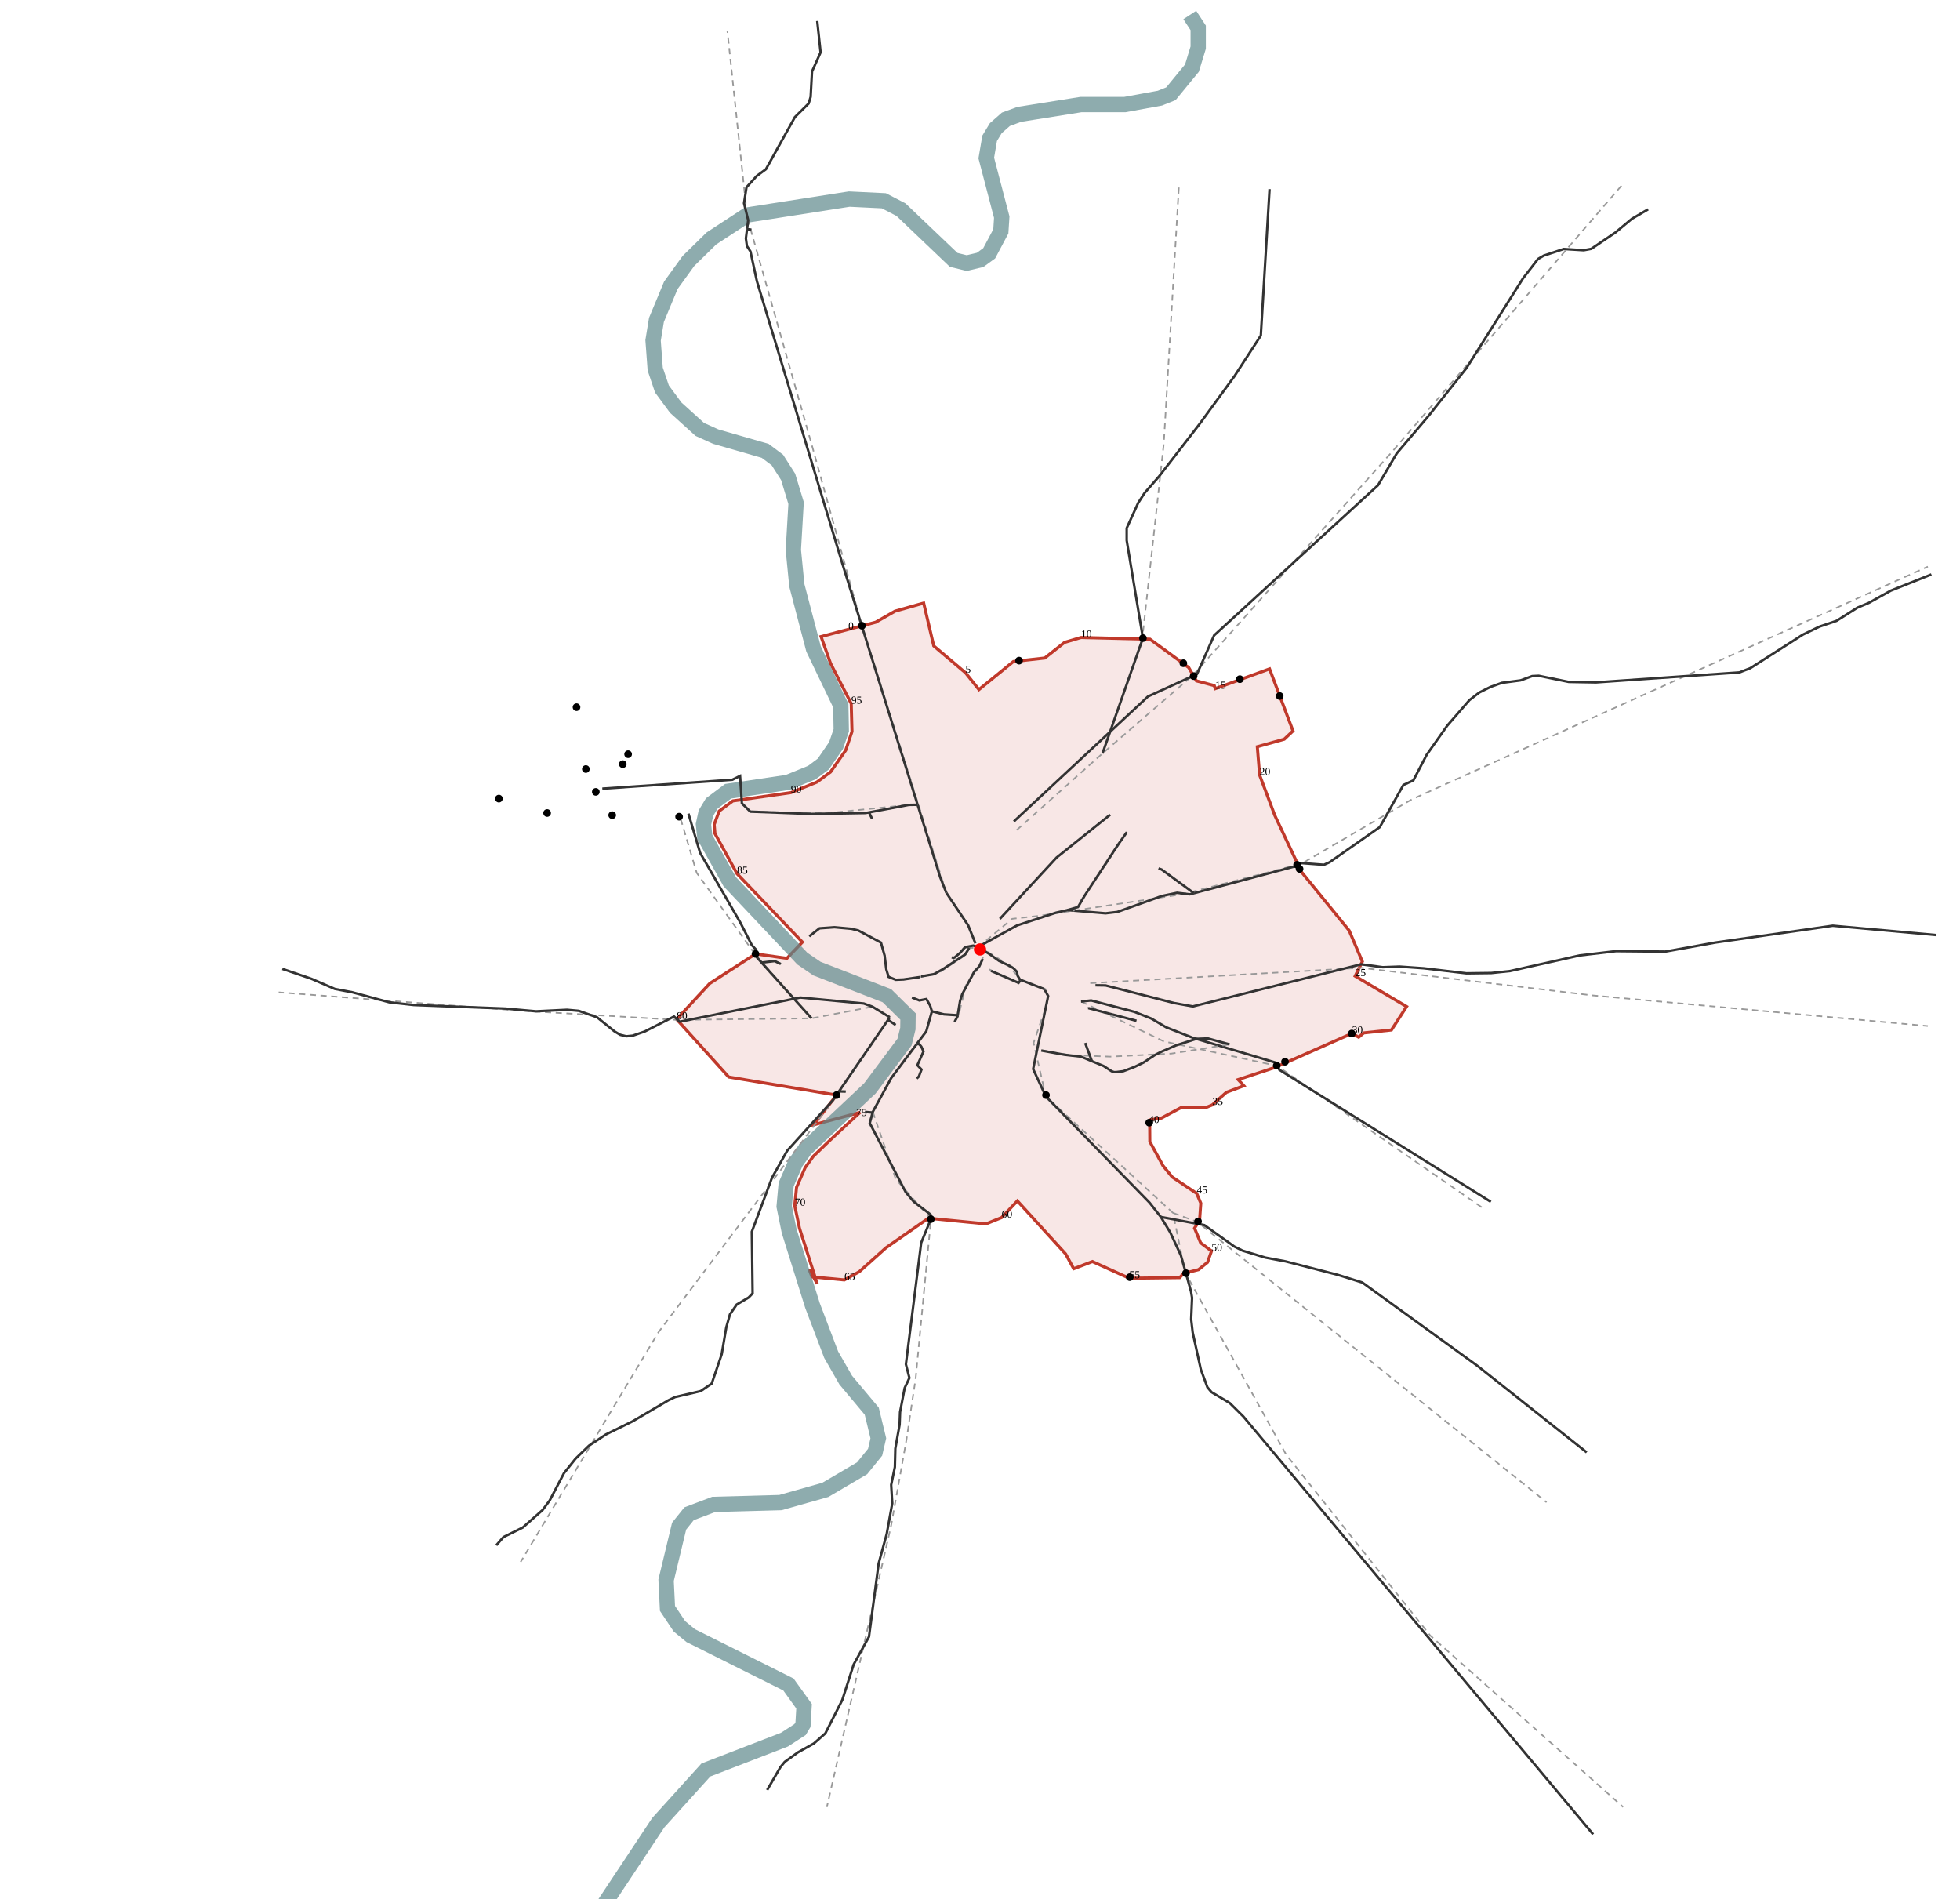
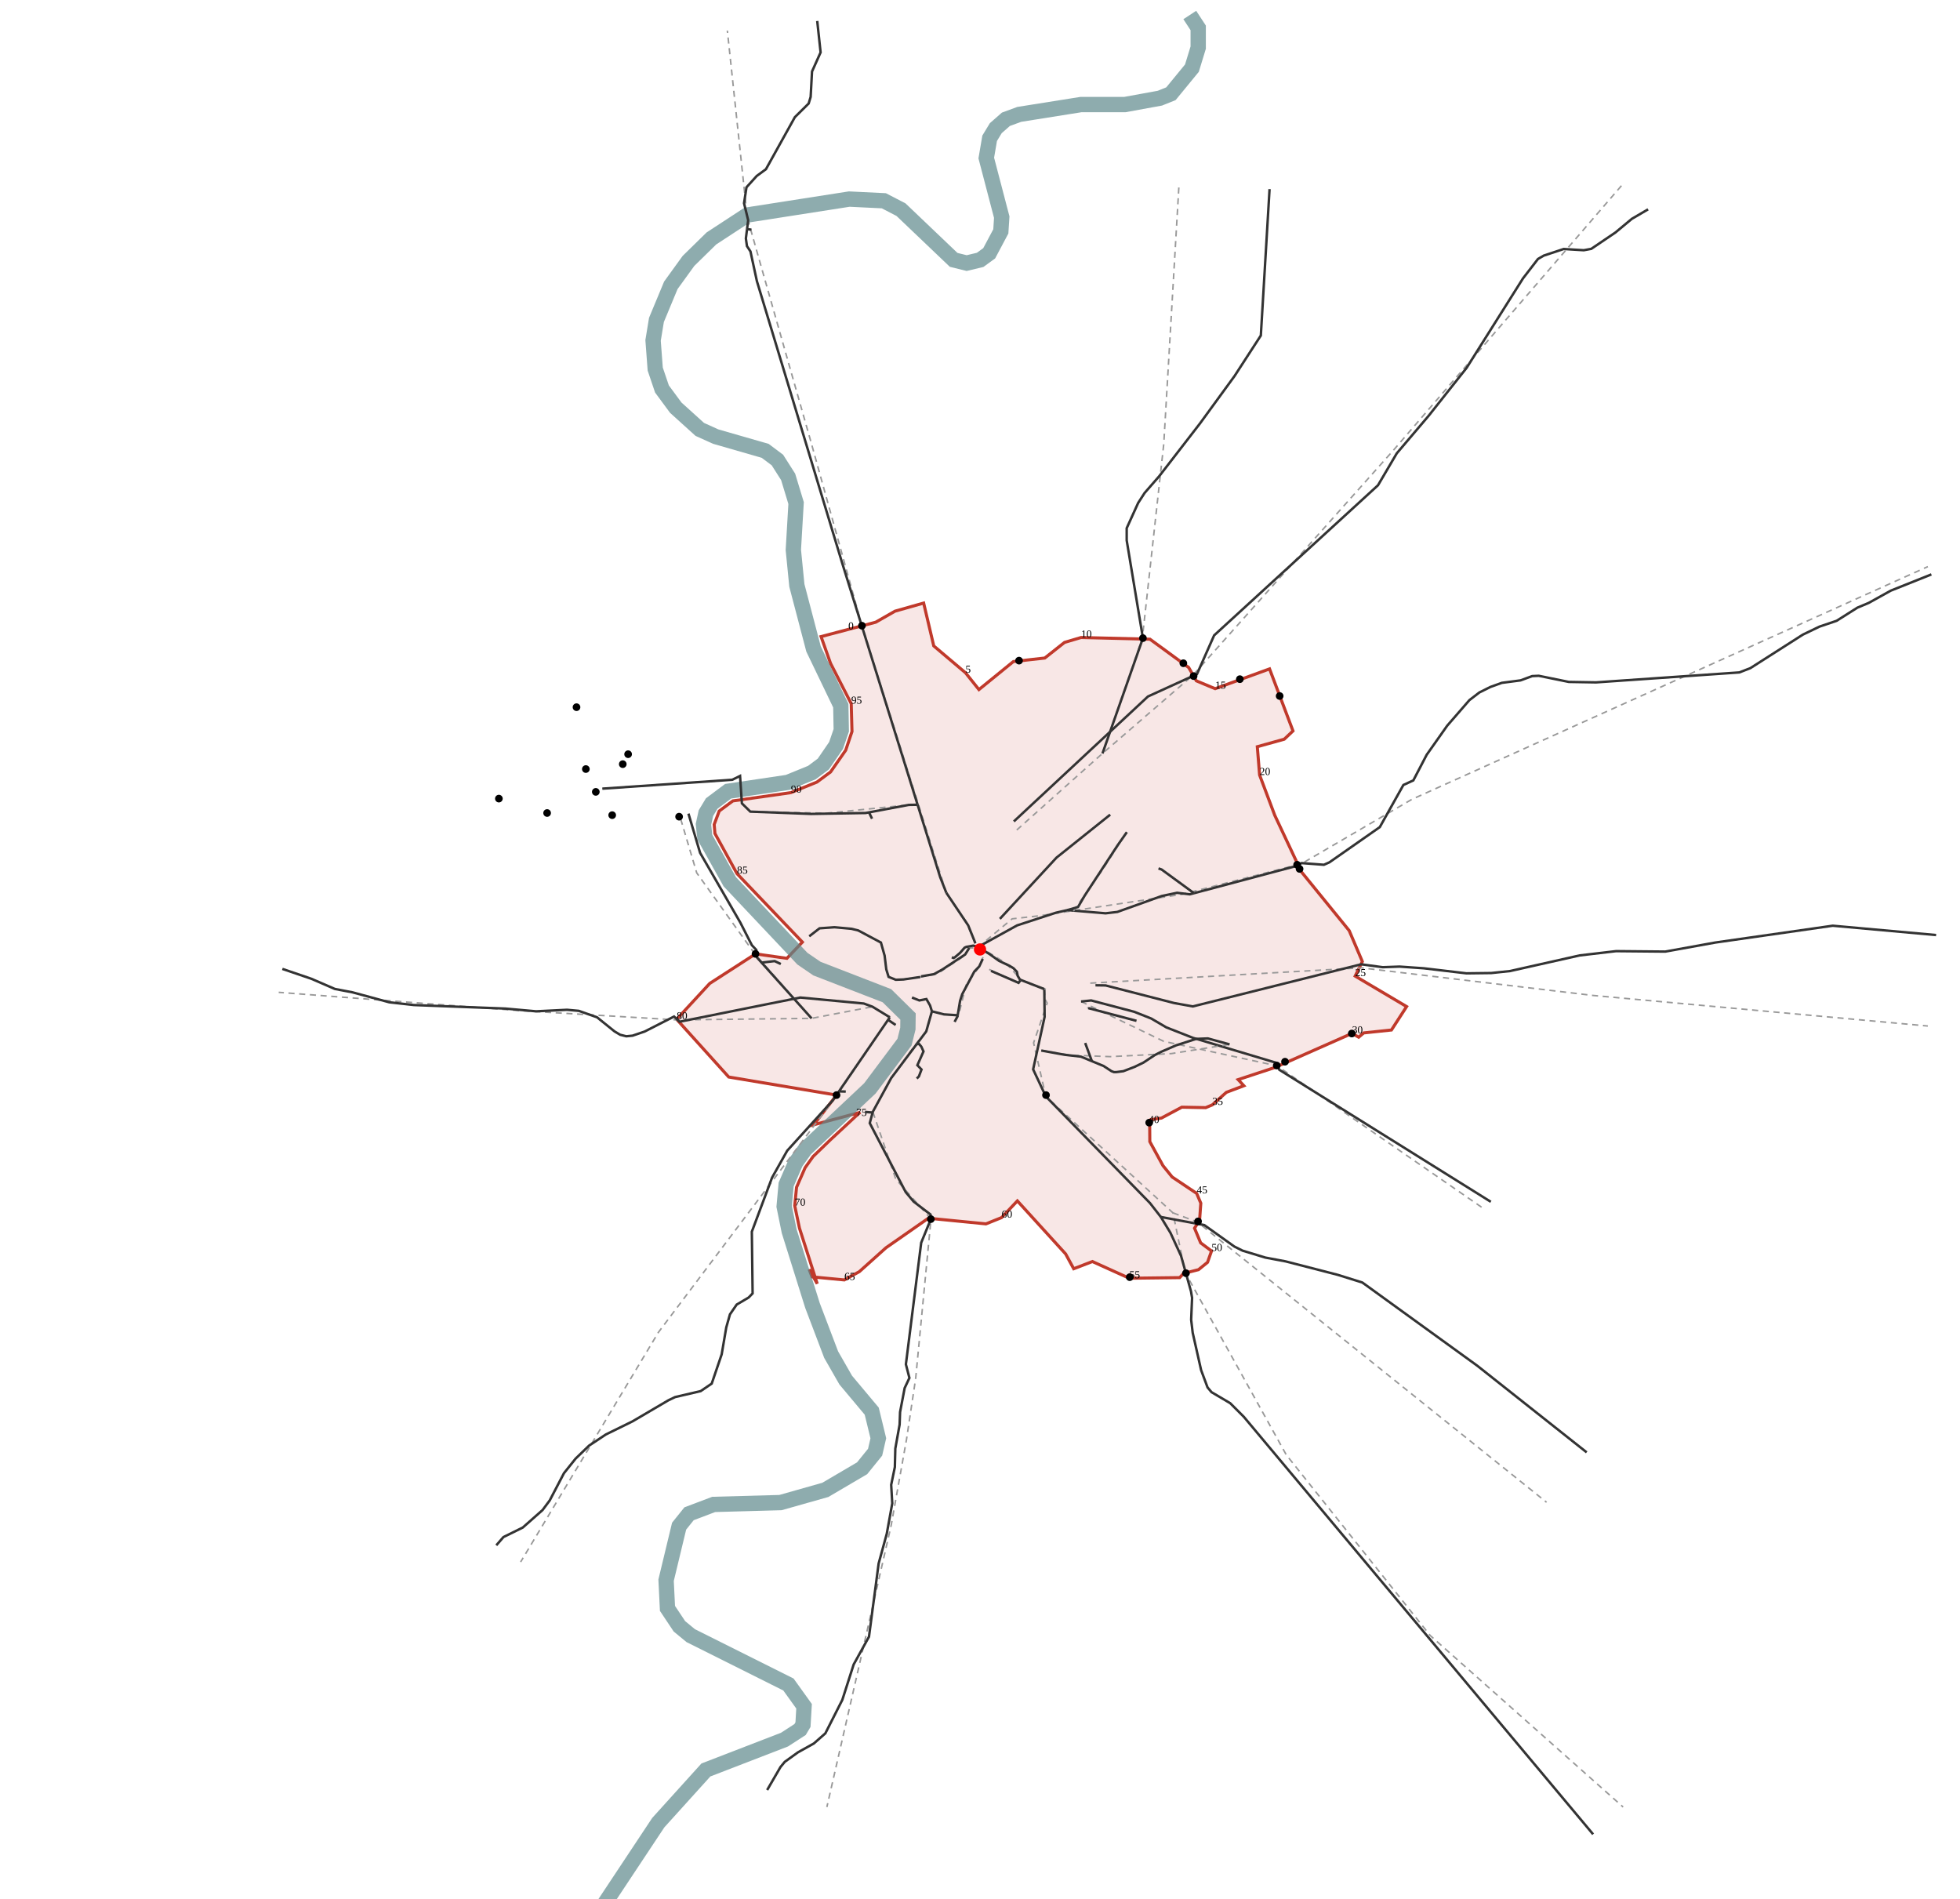
<svg xmlns="http://www.w3.org/2000/svg" viewBox="-640 -620 1280 1240" style="background:#f4ecdc">
-   <polygon points="-86,-209 -68.1,-213.7 -55.5,-220.9 -36.8,-226.2 -30.2,-198.2 -9.5,-180.7 -0.7,-169.7 21.8,-188 42.3,-190.3 55.2,-200.5 66,-203.7 111,-202.6 136.3,-184.1 141.3,-175.4 153,-172.3 153.6,-170.3 189.1,-183.2 204.4,-142.7 198.7,-137.3 181.1,-132.4 182.6,-113.9 192.5,-87.6 209.8,-50.8 241.1,-12.3 249.7,7.9 245,17.4 278.6,37.3 268.7,52.6 250.6,54.5 247.3,57.3 243,54.8 192.8,77 168.6,85 172.3,89 160.9,93.3 151.7,101.5 147.4,103.3 131.8,103 118.5,110.1 111.4,111.2 110.1,113.3 110.8,111.2 110.9,125.5 119.5,141.2 125.5,148.6 141.5,159.3 144.2,165.7 143.4,176.9 140.1,182 144.1,191.6 151.2,196.9 148.6,204.3 142.7,209.1 132.9,211.6 130.4,214.3 97.5,214.7 73.4,203.8 61.2,208.5 55.9,198.8 24.4,164.2 14.1,175.1 3.9,179.2 -33.7,175.5 -61.4,194.8 -78.8,210.4 -88.6,215.8 -109.7,213.8 -111.6,208.9 -106.3,218.3 -117.9,182 -121,167.3 -119.8,155.3 -114.2,142.5 -109,135.2 -97.6,124.2 -80.9,108.7 -78.3,106.4 -108.6,114.5 -93.7,95.1 -164.1,83.3 -198.1,45.6 -176.5,22.2 -146.6,2.9 -126.1,5.8 -116,-4.8 -158.7,-49.5 -173.1,-75.7 -173.6,-81.6 -170.3,-90.4 -161.4,-97 -123.5,-102.4 -106.5,-109.3 -97.6,-115.9 -87.7,-130.1 -83.6,-142.3 -84.1,-160.5 -97.6,-186.8 -103.8,-204.3" fill="rgba(192,57,43,.12)" stroke="#c0392b" stroke-width="2" />
+   <polygon points="-86,-209 -68.1,-213.7 -55.5,-220.9 -36.8,-226.2 -30.2,-198.2 -9.5,-180.7 -0.7,-169.7 21.8,-188 42.3,-190.3 55.2,-200.5 66,-203.7 111,-202.6 136.3,-184.1 141.3,-175.4 151.1,-171.3 153.6,-170.3 189.1,-183.2 204.4,-142.7 198.7,-137.3 181.1,-132.4 182.6,-113.9 192.5,-87.6 209.8,-50.8 241.1,-12.3 249.7,7.9 245,17.4 278.6,37.3 268.7,52.6 250.6,54.5 247.3,57.3 243,54.8 192.8,77 168.6,85 172.3,89 160.9,93.3 151.7,101.5 147.4,103.3 131.8,103 118.5,110.1 111.4,111.2 110.1,113.3 110.8,111.2 110.9,125.5 119.5,141.2 125.5,148.6 141.5,159.3 144.2,165.7 143.4,176.9 140.1,182 144.1,191.6 151.2,196.9 148.6,204.3 142.7,209.1 132.9,211.6 130.4,214.3 97.5,214.7 73.4,203.8 61.2,208.5 55.9,198.8 24.4,164.2 14.1,175.1 3.9,179.2 -33.7,175.5 -61.4,194.8 -78.8,210.4 -88.6,215.8 -109.7,213.8 -111.6,208.9 -106.3,218.3 -117.9,182 -121,167.3 -119.8,155.3 -114.2,142.5 -109,135.2 -97.6,124.2 -80.9,108.7 -78.3,106.4 -108.6,114.5 -93.7,95.1 -164.1,83.3 -198.1,45.6 -176.5,22.2 -146.6,2.9 -126.1,5.8 -116,-4.8 -158.7,-49.5 -173.1,-75.7 -173.6,-81.6 -170.3,-90.4 -161.4,-97 -123.5,-102.4 -106.5,-109.3 -97.6,-115.9 -87.7,-130.1 -83.6,-142.3 -84.1,-160.5 -97.6,-186.8 -103.8,-204.3" fill="rgba(192,57,43,.12)" stroke="#c0392b" stroke-width="2" />
  <polyline points="137,-610.2 142.5,-601.8 142.5,-588.9 138.4,-575.5 124.7,-558.8 117.5,-555.9 94.5,-551.7 65.8,-551.7 25.6,-545.3 16.9,-542.1 10.3,-536.3 6.3,-529.7 4.1,-516.8 14.2,-478.2 13.6,-468.9 6,-454.6 0.1,-450.3 -8.7,-448.2 -17.2,-450.3 -51.6,-483.1 -62.8,-488.9 -85.4,-490 -152,-479.6 -175.4,-464.3 -190.4,-449.6 -201.9,-433.7 -211.3,-411.1 -213.5,-397.7 -212.1,-379 -207.7,-366 -198.7,-353.8 -183,-339.6 -172.6,-334.9 -140.3,-325.6 -132.3,-319.6 -125.3,-308.6 -120.1,-291.5 -121.9,-260.9 -119.6,-237.7 -108.7,-196.2 -90.9,-159.2 -90.6,-143.1 -94,-133.2 -102.3,-121.1 -109.8,-115.5 -125.5,-109.1 -164.5,-103.3 -175.2,-95.3 -179,-89 -180.6,-81.7 -179.7,-73.3 -163.4,-44.2 -116,6 -106.5,12.5 -60.8,30.2 -47,43.8 -47.1,51.7 -49.3,60.5 -71.9,90.7 -114.2,130.5 -120.4,139.2 -126.6,153.5 -127.9,167.8 -124.6,184 -109.4,232.5 -97.2,264.6 -87.7,281.2 -70.7,301.5 -66.4,319.2 -68.5,328.3 -77,338.8 -101,352.9 -130.3,361.2 -173.9,362.4 -190,368.5 -196.5,376.6 -205,411.9 -204.1,430.3 -196.3,442 -188.9,448.1 -125.1,480 -114.9,494.2 -115.6,506.2 -117.5,509.4 -127.7,516 -179,535.8 -210.1,570.2 -248.7,628.4" fill="none" stroke="#5f8a8c" stroke-width="10" stroke-opacity=".7" />
  <text x="-86" y="-209" font-size="7">0</text>
  <text x="-9.5" y="-180.7" font-size="7">5</text>
  <text x="66" y="-203.7" font-size="7">10</text>
  <text x="153.6" y="-170.3" font-size="7">15</text>
  <text x="182.6" y="-113.9" font-size="7">20</text>
  <text x="245" y="17.4" font-size="7">25</text>
  <text x="243" y="54.8" font-size="7">30</text>
  <text x="151.7" y="101.5" font-size="7">35</text>
  <text x="110.1" y="113.3" font-size="7">40</text>
  <text x="141.5" y="159.3" font-size="7">45</text>
  <text x="151.2" y="196.9" font-size="7">50</text>
  <text x="97.5" y="214.7" font-size="7">55</text>
  <text x="14.1" y="175.1" font-size="7">60</text>
  <text x="-88.6" y="215.8" font-size="7">65</text>
  <text x="-121" y="167.3" font-size="7">70</text>
  <text x="-80.9" y="108.7" font-size="7">75</text>
  <text x="-198.1" y="45.6" font-size="7">80</text>
  <text x="-158.7" y="-49.5" font-size="7">85</text>
  <text x="-123.5" y="-102.4" font-size="7">90</text>
  <text x="-84.1" y="-160.5" font-size="7">95</text>
  <polyline points="-22,-37 -77,-211 -110,-330 -152,-478 -165,-600" fill="none" stroke="#999" stroke-width="1" stroke-dasharray="4 3" />
  <polyline points="-22,-37 -26,-47.2 -89.9,-252 -145.7,-436.4 -149.9,-455.8 -152.2,-459.3 -152.9,-464.3 -151.4,-476.2 -154.1,-487.3 -152.5,-497.7 -145.8,-505.1 -139.8,-509.5 -120.9,-543.5 -111.9,-552.4 -110.6,-556.7 -109.7,-573.3 -104.1,-585.8 -106.3,-606.3" fill="none" stroke="#333" stroke-width="1.6" />
-   <polyline points="42,25.9 44.47,30.43 43.87,35.04 35,61 43,96 126,172 134,211 200,330 294,448 420,560" fill="none" stroke="#999" stroke-width="1" stroke-dasharray="4 3" />
-   <polyline points="42,25.9 44.5,30.4 34.7,78.1 43,96 110.7,165.3 118.1,174.7 124.2,184.7 131.2,199.8 137.8,223.3 138.5,227.5 137.9,241.5 138.9,250.1 144.2,274.2 148.5,285.9 151.2,289.1 163.1,296.2 172,305 400.4,577.8" fill="none" stroke="#333" stroke-width="1.6" />
+   <polyline points="42,25.9 42.25,29.7 42.4,32.3 43.87,35.04 35,61 43,96 126,172 134,211 200,330 294,448 420,560" fill="none" stroke="#999" stroke-width="1" stroke-dasharray="4 3" />
+   <polyline points="42,25.9 42.2,44 34.7,78.3 43,96 111,165.6 118.1,174.7 124.4,185.1 131.3,200.1 137.8,223.3 138.5,227.5 137.9,241.8 138.9,250.3 144.4,274.7 148.6,286 151.2,289.1 163.4,296.3 172.3,305.2 400.4,577.8" fill="none" stroke="#333" stroke-width="1.6" />
  <polyline points="-31.4,40.4 -35.1,53.5 -42,62 -58,84 -70,106 -55,150 -32,176 -42,280 -48,320 -58,376 -100,560" fill="none" stroke="#999" stroke-width="1" stroke-dasharray="4 3" />
  <polyline points="-31.4,40.4 -35.1,53.5 -58,84 -70,106 -72,113.4 -48.5,158.5 -43.3,164.7 -32.3,173.1 -32.1,176.1 -38.4,191.5 -48.4,270.9 -46.1,279.8 -49.2,286.4 -52.2,302.1 -52.5,310.3 -55.3,325.9 -55.6,338 -58,349.6 -57.3,361.7 -60.9,381.6 -66.2,401 -72.5,448.8 -82.5,466.9 -89.9,490 -101,511.9 -108.5,518.5 -118.9,524.3 -127.5,530.5 -130.3,533.9 -139,548.9" fill="none" stroke="#333" stroke-width="1.6" />
  <polyline points="-58.9,44.3 -70.2,37.4 -110,45 -198,46 -300,40 -458,28" fill="none" stroke="#999" stroke-width="1" stroke-dasharray="4 3" />
  <polyline points="-58.9,44.3 -70.2,37.4 -75.9,35.3 -117.4,31.4 -196.2,47.2 -199.8,43.8 -219,53.6 -226.9,56.3 -231,56.7 -235,55.7 -238.7,53.5 -250.1,44.3 -262,40.1 -269.7,39.4 -289.9,40.4 -310,38.6 -369.7,36.3 -385.8,34.5 -409.8,28 -421.3,25.8 -436.8,19.1 -455.6,12.7" fill="none" stroke="#333" stroke-width="1.6" />
  <polyline points="-1,-1 3,-5 21,-20 39,-22 132,-36 210,-56 282,-98 619,-250" fill="none" stroke="#999" stroke-width="1" stroke-dasharray="4 3" />
  <polyline points="0.3,-2.5 24.2,-15.7 49.6,-24 57.1,-25.7 82,-23.6 89.7,-24.5 118.7,-34.9 128.7,-37 137,-36 205.4,-54.2 210,-56.4 224.6,-55.3 228.2,-56.9 261.1,-79.9 276.5,-107.4 283,-110.4 291.7,-127.1 305.1,-146.1 319.6,-162.8 326.1,-167.8 333.3,-171.4 340.8,-174.1 353,-175.7 360.6,-178.5 364.9,-178.7 384.5,-174.7 402.3,-174.4 495.9,-180.9 503.1,-183.7 537.4,-205.6 548.2,-210.8 559.4,-214.6 573,-223.2 580.4,-226.3 594.8,-234.3 621.3,-244.9" fill="none" stroke="#333" stroke-width="1.6" />
  <polyline points="72,22 249,12 400,30 619,50" fill="none" stroke="#999" stroke-width="1" stroke-dasharray="4 3" />
  <polyline points="75.4,23.4 82,23.5 126.8,35 139,37.2 248.9,9.7 263,11.6 274,11.2 289.8,12.3 317.7,15.6 333.9,15.4 346.2,14.1 391.6,3.9 415.4,1.1 447.5,1.4 480.1,-4.5 556.9,-15.5 624.4,-9.4" fill="none" stroke="#333" stroke-width="1.6" />
  <polyline points="24,-78 80,-128 139,-179 270,-326 420,-500" fill="none" stroke="#999" stroke-width="1" stroke-dasharray="4 3" />
  <polyline points="22.1,-83.6 109.7,-165.2 141.7,-179.8 152.9,-205.1 259.9,-303.1 272.2,-324 293,-348.5 317.8,-379.8 354.6,-438.2 364.4,-450.9 368.2,-453.1 381.2,-457.4 394.3,-456.6 399.2,-457.5 415,-468.2 425.7,-477.1 436.3,-483.3" fill="none" stroke="#333" stroke-width="1.6" />
  <polyline points="-40.8,-94.5 -46.5,-94.4 -100,-89 -150,-90 -155.5,-95.4 -156.1,-104.37 -156.7,-113.3 -161.84,-110.84 -201.75,-108.1 -246.64,-105.02" fill="none" stroke="#999" stroke-width="1" stroke-dasharray="4 3" />
  <polyline points="-40.8,-94.5 -46.5,-94.4 -74.7,-89.1 -110.2,-88.5 -150,-90 -155.5,-95.4 -156.7,-113.3 -161.8,-110.8 -246.6,-105" fill="none" stroke="#333" stroke-width="1.6" />
  <polyline points="13,-20 50,-60 85,-88" fill="none" stroke="#999" stroke-width="1" stroke-dasharray="4 3" />
  <polyline points="13,-20 50,-60 85,-88" fill="none" stroke="#333" stroke-width="1.6" />
  <polyline points="126,172 142,178 370,361" fill="none" stroke="#999" stroke-width="1" stroke-dasharray="4 3" />
  <polyline points="118.1,174.7 146.5,180 166.1,194 171.5,196.7 186.3,201.2 199.6,203.7 233.7,212.5 249.7,217.5 324.7,271.8 396.2,328.4" fill="none" stroke="#333" stroke-width="1.6" />
  <polyline points="-58.9,44.3 -94,96 -210,250 -300,400" fill="none" stroke="#999" stroke-width="1" stroke-dasharray="4 3" />
  <polyline points="-58.9,44.3 -96.1,98.5 -125.9,131.4 -135.8,149 -149,184.3 -148.5,224.6 -151.1,227.3 -158.9,231.9 -163.3,238.3 -165.7,246.8 -168.7,264.4 -175.2,283.5 -182.4,288.4 -199.1,292.3 -203.5,294.4 -227,308.2 -244.3,316.7 -255.3,324 -264.1,332.5 -271.7,342 -281,359.8 -285.7,366.1 -298.6,377.5 -311.2,383.7 -315.9,389.1" fill="none" stroke="#333" stroke-width="1.6" />
  <polyline points="-110,45 -147,3 -185,-50 -196,-87" fill="none" stroke="#999" stroke-width="1" stroke-dasharray="4 3" />
  <polyline points="-110,45 -145.6,5.3 -146.1,0.3 -149,-2.8 -156.5,-17.5 -182.8,-63.1 -190.4,-88.7" fill="none" stroke="#333" stroke-width="1.6" />
  <polyline points="80,-128 106,-203 120,-330 130,-500" fill="none" stroke="#999" stroke-width="1" stroke-dasharray="4 3" />
  <polyline points="80,-128 106.4,-203.3 95.8,-267.1 95.8,-275.1 103.3,-291.6 107.5,-298.1 117,-309 143.6,-343.4 166.2,-374.4 183.4,-400.9 189.1,-496.5" fill="none" stroke="#333" stroke-width="1.6" />
  <polyline points="66,34 120,60 194,76 330,170" fill="none" stroke="#999" stroke-width="1" stroke-dasharray="4 3" />
  <polyline points="66,34 72.6,33.3 100.7,40.7 111.8,45.1 121.7,50.9 139,57.7 193.4,74 195.5,78.6 333.6,164.8" fill="none" stroke="#333" stroke-width="1.6" />
  <polyline points="43,26 31,22 27,20 17,9 4,1 -1,-1 -7,-1 -10,-2 -12,1 -17,6 -19,5" fill="none" stroke="#999" stroke-width="1" stroke-dasharray="4 3" />
  <polyline points="42,25.9 26.1,19.7 24.6,17.2 24.1,14.6 21.9,12.3 19.3,10.7 12.5,7.5 6.2,3 -1.6,-1.7 -4.4,-2.5 -8.9,-1.7 -10,-1.2 -13,2.2 -16.4,5.1 -17.4,5.5 -18.4,5.1" fill="none" stroke="#333" stroke-width="1.6" />
  <polyline points="61,-25 80,-52 96,-77" fill="none" stroke="#999" stroke-width="1" stroke-dasharray="4 3" />
  <polyline points="57.1,-25.7 64,-27.7 68.4,-35.2 89.8,-67.9 95.9,-76.6" fill="none" stroke="#333" stroke-width="1.6" />
  <polyline points="2,5 -1,12 -9,23 -14,43 -17,48" fill="none" stroke="#999" stroke-width="1" stroke-dasharray="4 3" />
  <polyline points="1.8,6.2 -0.5,11.1 -3.7,14.4 -11.6,29.2 -13,33.5 -14.7,43.7 -16.6,47.3" fill="none" stroke="#333" stroke-width="1.6" />
  <polyline points="-7,-1 -10,4 -28,16 -39,18" fill="none" stroke="#999" stroke-width="1" stroke-dasharray="4 3" />
  <polyline points="-7,-1 -9.7,3.3 -24.6,13.1 -30,16.1 -38.5,17.6" fill="none" stroke="#333" stroke-width="1.6" />
  <polyline points="-3,-4 -6,-11 -9,-18 -22,-37" fill="none" stroke="#999" stroke-width="1" stroke-dasharray="4 3" />
  <polyline points="-3,-4 -7.7,-15.7 -22,-37" fill="none" stroke="#333" stroke-width="1.6" />
  <polyline points="26.4,20.2 25,22 17,18 12,16 6,13" fill="none" stroke="#999" stroke-width="1" stroke-dasharray="4 3" />
  <polyline points="26.4,20.2 25.2,21.8 7.2,14" fill="none" stroke="#333" stroke-width="1.6" />
  <polyline points="40,66 59,69 85,70 125,68 163,62" fill="none" stroke="#999" stroke-width="1" stroke-dasharray="4 3" />
  <polyline points="40,66 55.4,68.8 65.9,70 80.7,76.1 85.9,79.5 87.5,80.1 88.9,80.1 93.6,79.5 100.9,76.7 106.7,73.9 114.1,69 118.4,66.8 128.1,62.6 141.2,58.4 148.8,58.1 163,62" fill="none" stroke="#333" stroke-width="1.6" />
  <polyline points="70,38 103,47" fill="none" stroke="#999" stroke-width="1" stroke-dasharray="4 3" />
  <polyline points="70.7,38.3 102.2,46.6" fill="none" stroke="#333" stroke-width="1.6" />
  <polyline points="-44.4,31.4 -39.6,33.3 -35,32.4 -32.6,36.6 -31.4,40.4 -23.5,42.4 -14.2,43" fill="none" stroke="#999" stroke-width="1" stroke-dasharray="4 3" />
  <polyline points="-44.4,31.4 -39.6,33.3 -35,32.4 -32.6,36.6 -31.4,40.4 -23.5,42.4 -14.2,43" fill="none" stroke="#333" stroke-width="1.6" />
  <polyline points="-111.5,-8.6 -104.8,-13.8 -95,-14.5 -84,-13.5 -79.5,-12.4 -75.4,-10.4 -69.9,-7.1 -64.7,-4.5 -62.3,4 -61.2,13 -59.7,17.9 -55,19.8 -50,19.6 -44,18.7 -39,18" fill="none" stroke="#999" stroke-width="1" stroke-dasharray="4 3" />
  <polyline points="-111.5,-8.6 -104.8,-13.8 -95,-14.5 -84,-13.5 -79.5,-12.4 -64.7,-4.5 -62.3,4 -61.2,13 -59.7,17.9 -55,19.8 -50,19.6 -39,18" fill="none" stroke="#333" stroke-width="1.6" />
  <polyline points="-130.1,9.5 -134.1,7.6 -142.7,8.6" fill="none" stroke="#999" stroke-width="1" stroke-dasharray="4 3" />
  <polyline points="-130.1,9.5 -134.1,7.6 -142.7,8.6" fill="none" stroke="#333" stroke-width="1.6" />
  <polyline points="-75.1,106.05 -70.2,106.5" fill="none" stroke="#999" stroke-width="1" stroke-dasharray="4 3" />
  <polyline points="-75.1,106.1 -70.2,106.5" fill="none" stroke="#333" stroke-width="1.6" />
  <polyline points="-87.7,92.75 -91.9,92.7" fill="none" stroke="#999" stroke-width="1" stroke-dasharray="4 3" />
  <polyline points="-87.7,92.8 -91.9,92.7" fill="none" stroke="#333" stroke-width="1.6" />
  <polyline points="-55.1,49.3 -60,46" fill="none" stroke="#999" stroke-width="1" stroke-dasharray="4 3" />
  <polyline points="-55.1,49.3 -60,46" fill="none" stroke="#333" stroke-width="1.6" />
  <polyline points="-70.5,-85.4 -71.5,-87.5 -72.5,-89.5" fill="none" stroke="#999" stroke-width="1" stroke-dasharray="4 3" />
  <polyline points="-70.5,-85.4 -72.5,-89.5" fill="none" stroke="#333" stroke-width="1.6" />
  <polyline points="116.6,-52.9 118.6,-52.2 120.7,-50.6 123.4,-48.8 129.2,-44.6 136.1,-39.4 139.8,-36.7" fill="none" stroke="#999" stroke-width="1" stroke-dasharray="4 3" />
  <polyline points="116.6,-52.9 118.6,-52.2 139.8,-36.7" fill="none" stroke="#333" stroke-width="1.6" />
  <polyline points="-41.3,61.8 -39.7,61.8 -38.3,63.5 -37.1,65.6 -36.9,66.6 -38.7,70.5 -40.6,74.6 -40.9,75.6 -39.5,77 -38.2,78.4 -39.9,82.9 -41.3,84.3" fill="none" stroke="#999" stroke-width="1" stroke-dasharray="4 3" />
  <polyline points="-41.3,61.8 -39.7,61.8 -38.3,63.5 -36.9,66.6 -40.9,75.6 -38.2,78.4 -39.9,82.9 -41.3,84.3" fill="none" stroke="#333" stroke-width="1.6" />
  <polyline points="68.7,61.1 73.1,72.95" fill="none" stroke="#999" stroke-width="1" stroke-dasharray="4 3" />
  <polyline points="68.7,61.1 73.1,73" fill="none" stroke="#333" stroke-width="1.6" />
  <polyline points="-149.35,-470 -152.2,-470.4" fill="none" stroke="#999" stroke-width="1" stroke-dasharray="4 3" />
  <polyline points="-149.3,-470 -152.2,-470.4" fill="none" stroke="#333" stroke-width="1.6" />
  <circle cx="142.4" cy="177.6" r="2.5" />
  <circle cx="110.5" cy="113.1" r="2.5" />
  <circle cx="242.8" cy="54.9" r="2.5" />
  <circle cx="208.7" cy="-52.6" r="2.5" />
  <circle cx="-229.8" cy="-127.5" r="2.5" />
  <circle cx="-250.9" cy="-102.9" r="2.5" />
  <circle cx="97.8" cy="214" r="2.5" />
  <circle cx="199.2" cy="73.3" r="2.5" />
  <circle cx="193.8" cy="75.8" r="2.5" />
  <circle cx="132.8" cy="-186.9" r="2.5" />
  <circle cx="-146.6" cy="2.9" r="2.5" />
  <circle cx="25.5" cy="-188.6" r="2.5" />
  <circle cx="106.4" cy="-203.3" r="2.5" />
  <circle cx="-263.5" cy="-158.2" r="2.5" />
  <circle cx="-314.2" cy="-98.5" r="2.5" />
  <circle cx="-240.2" cy="-87.7" r="2.5" />
  <circle cx="169.7" cy="-176.5" r="2.5" />
  <circle cx="195.7" cy="-165.5" r="2.5" />
  <circle cx="-32.1" cy="176.1" r="2.5" />
  <circle cx="139.5" cy="-178.5" r="2.5" />
  <circle cx="134.5" cy="211.4" r="2.5" />
  <circle cx="-233.3" cy="-121" r="2.5" />
  <circle cx="-93.7" cy="95.1" r="2.5" />
  <circle cx="207.1" cy="-55.3" r="2.5" />
  <circle cx="43.1" cy="95.1" r="2.5" />
  <circle cx="-77.1" cy="-211.4" r="2.5" />
  <circle cx="-282.7" cy="-89.1" r="2.5" />
  <circle cx="-257.4" cy="-117.8" r="2.5" />
  <circle cx="-196.5" cy="-86.7" r="2.5" />
  <circle cx="0" cy="0" r="4" fill="red" />
</svg>
